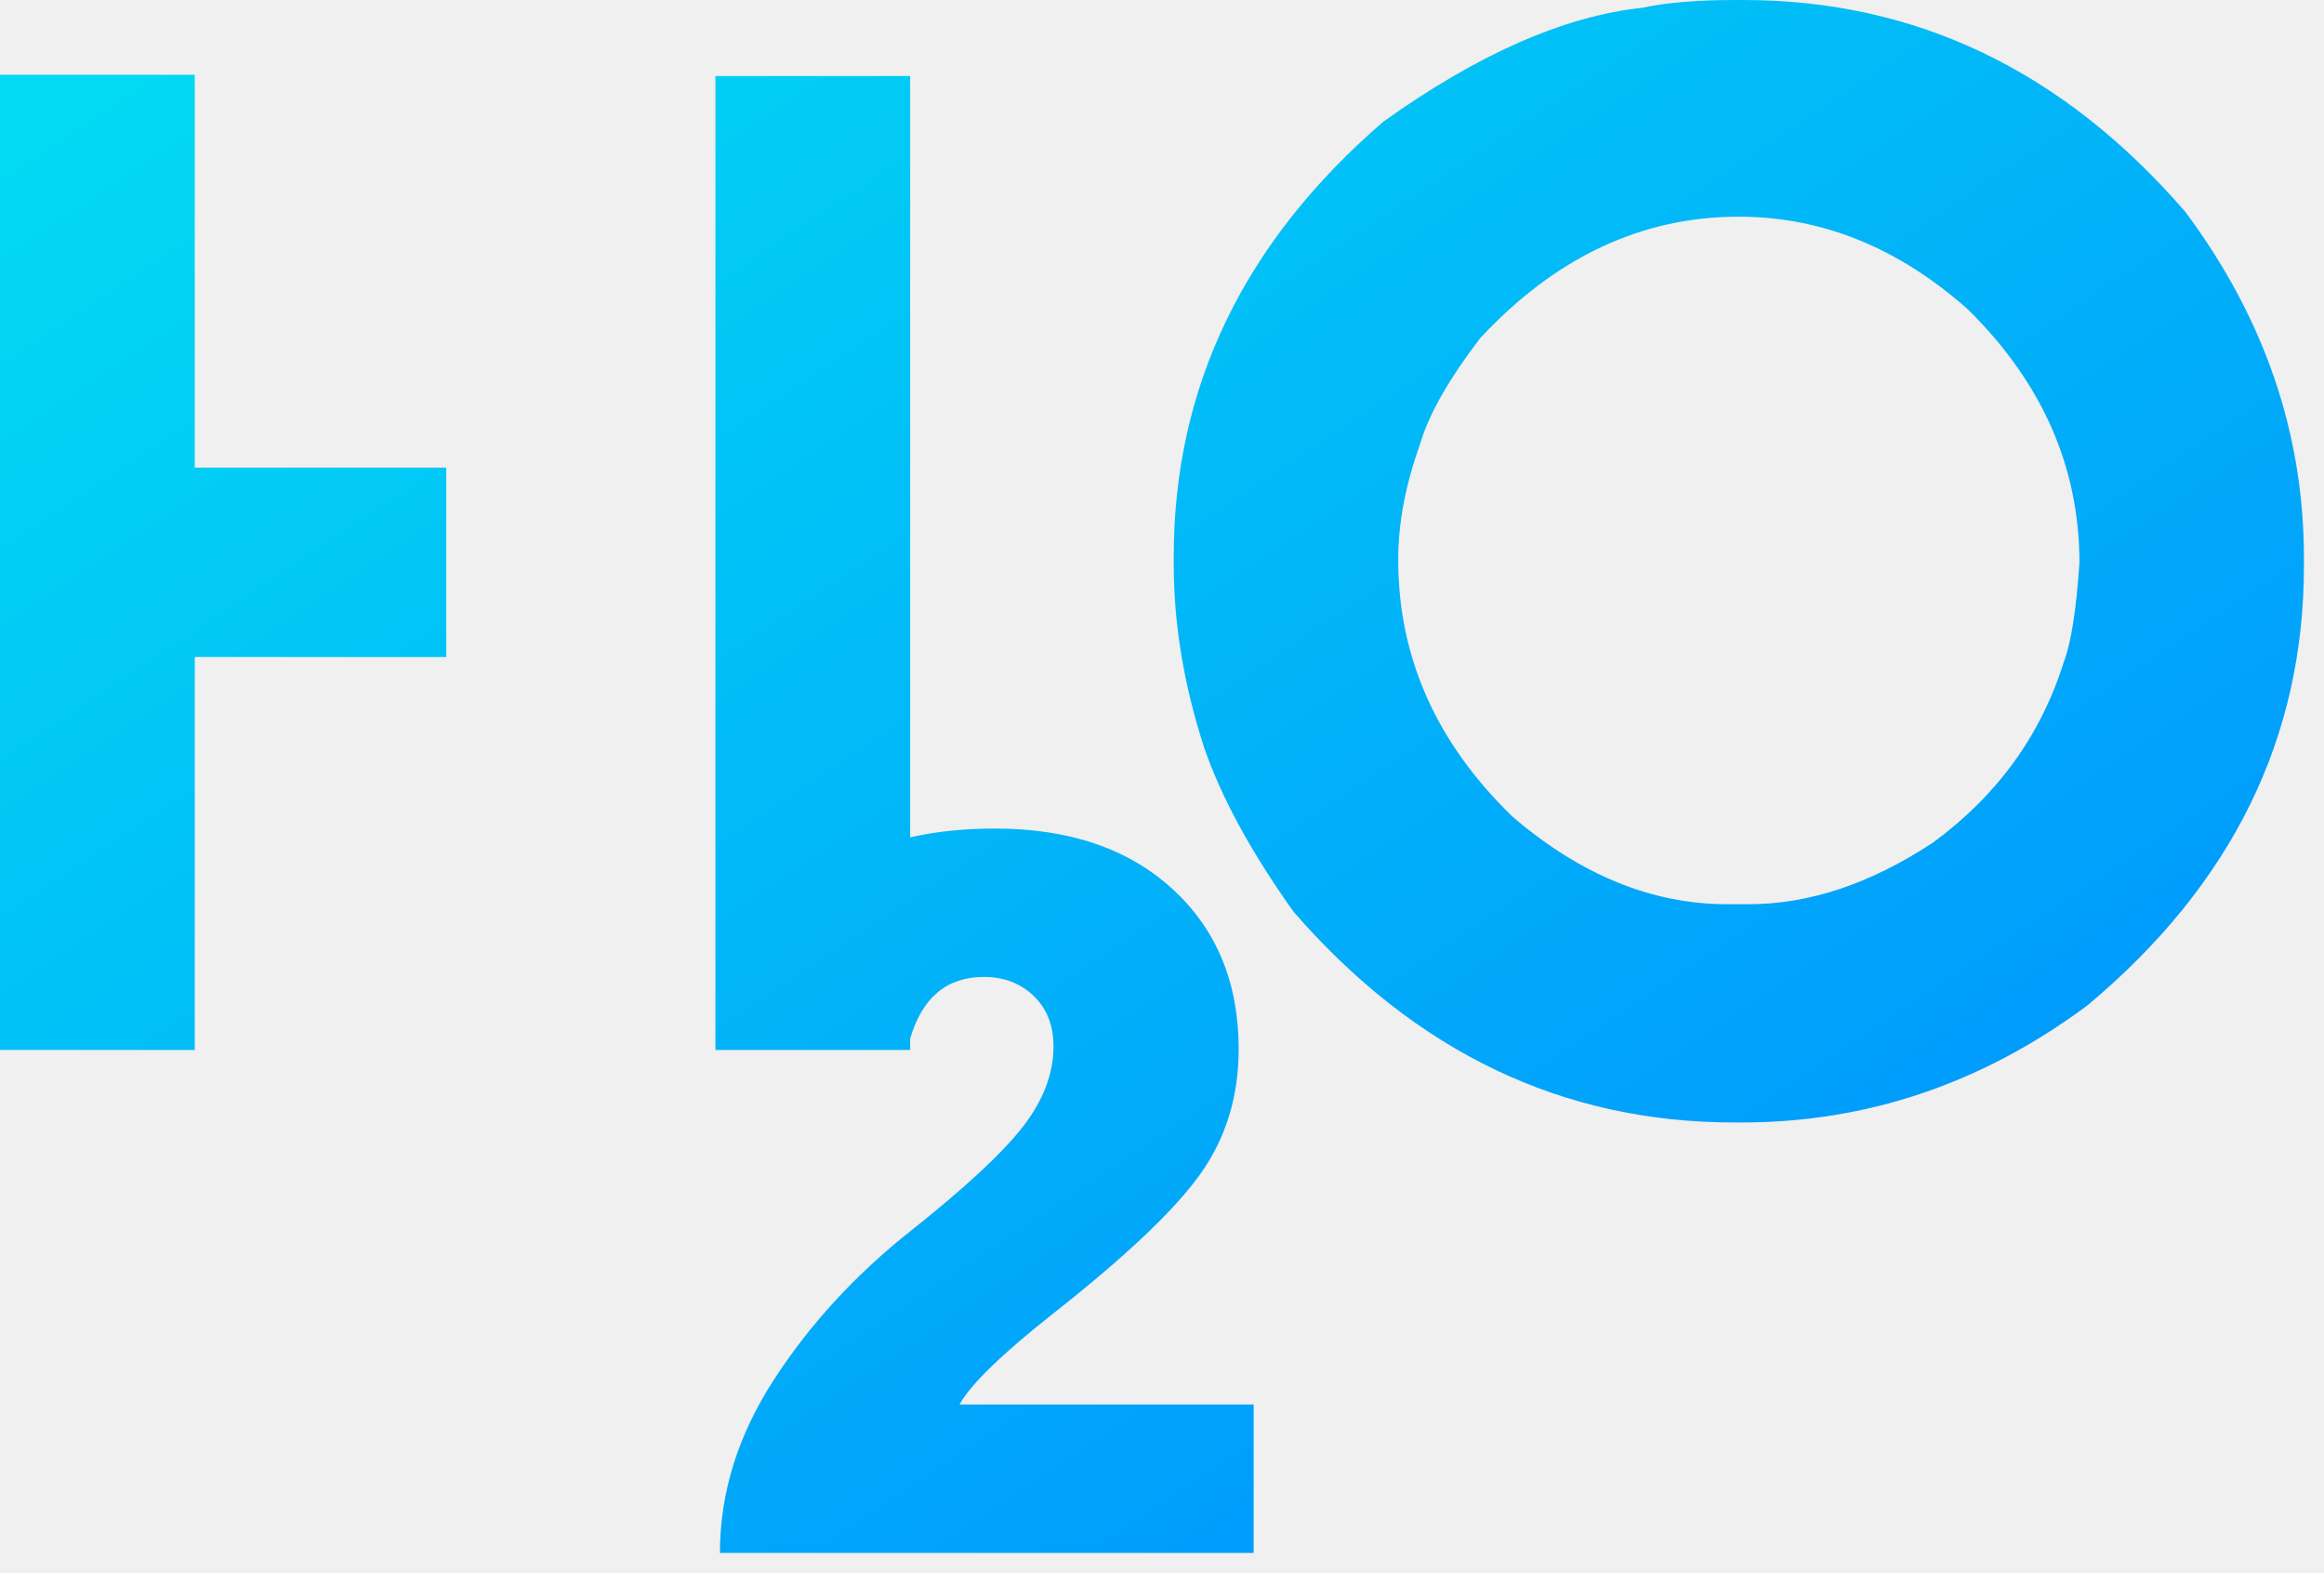
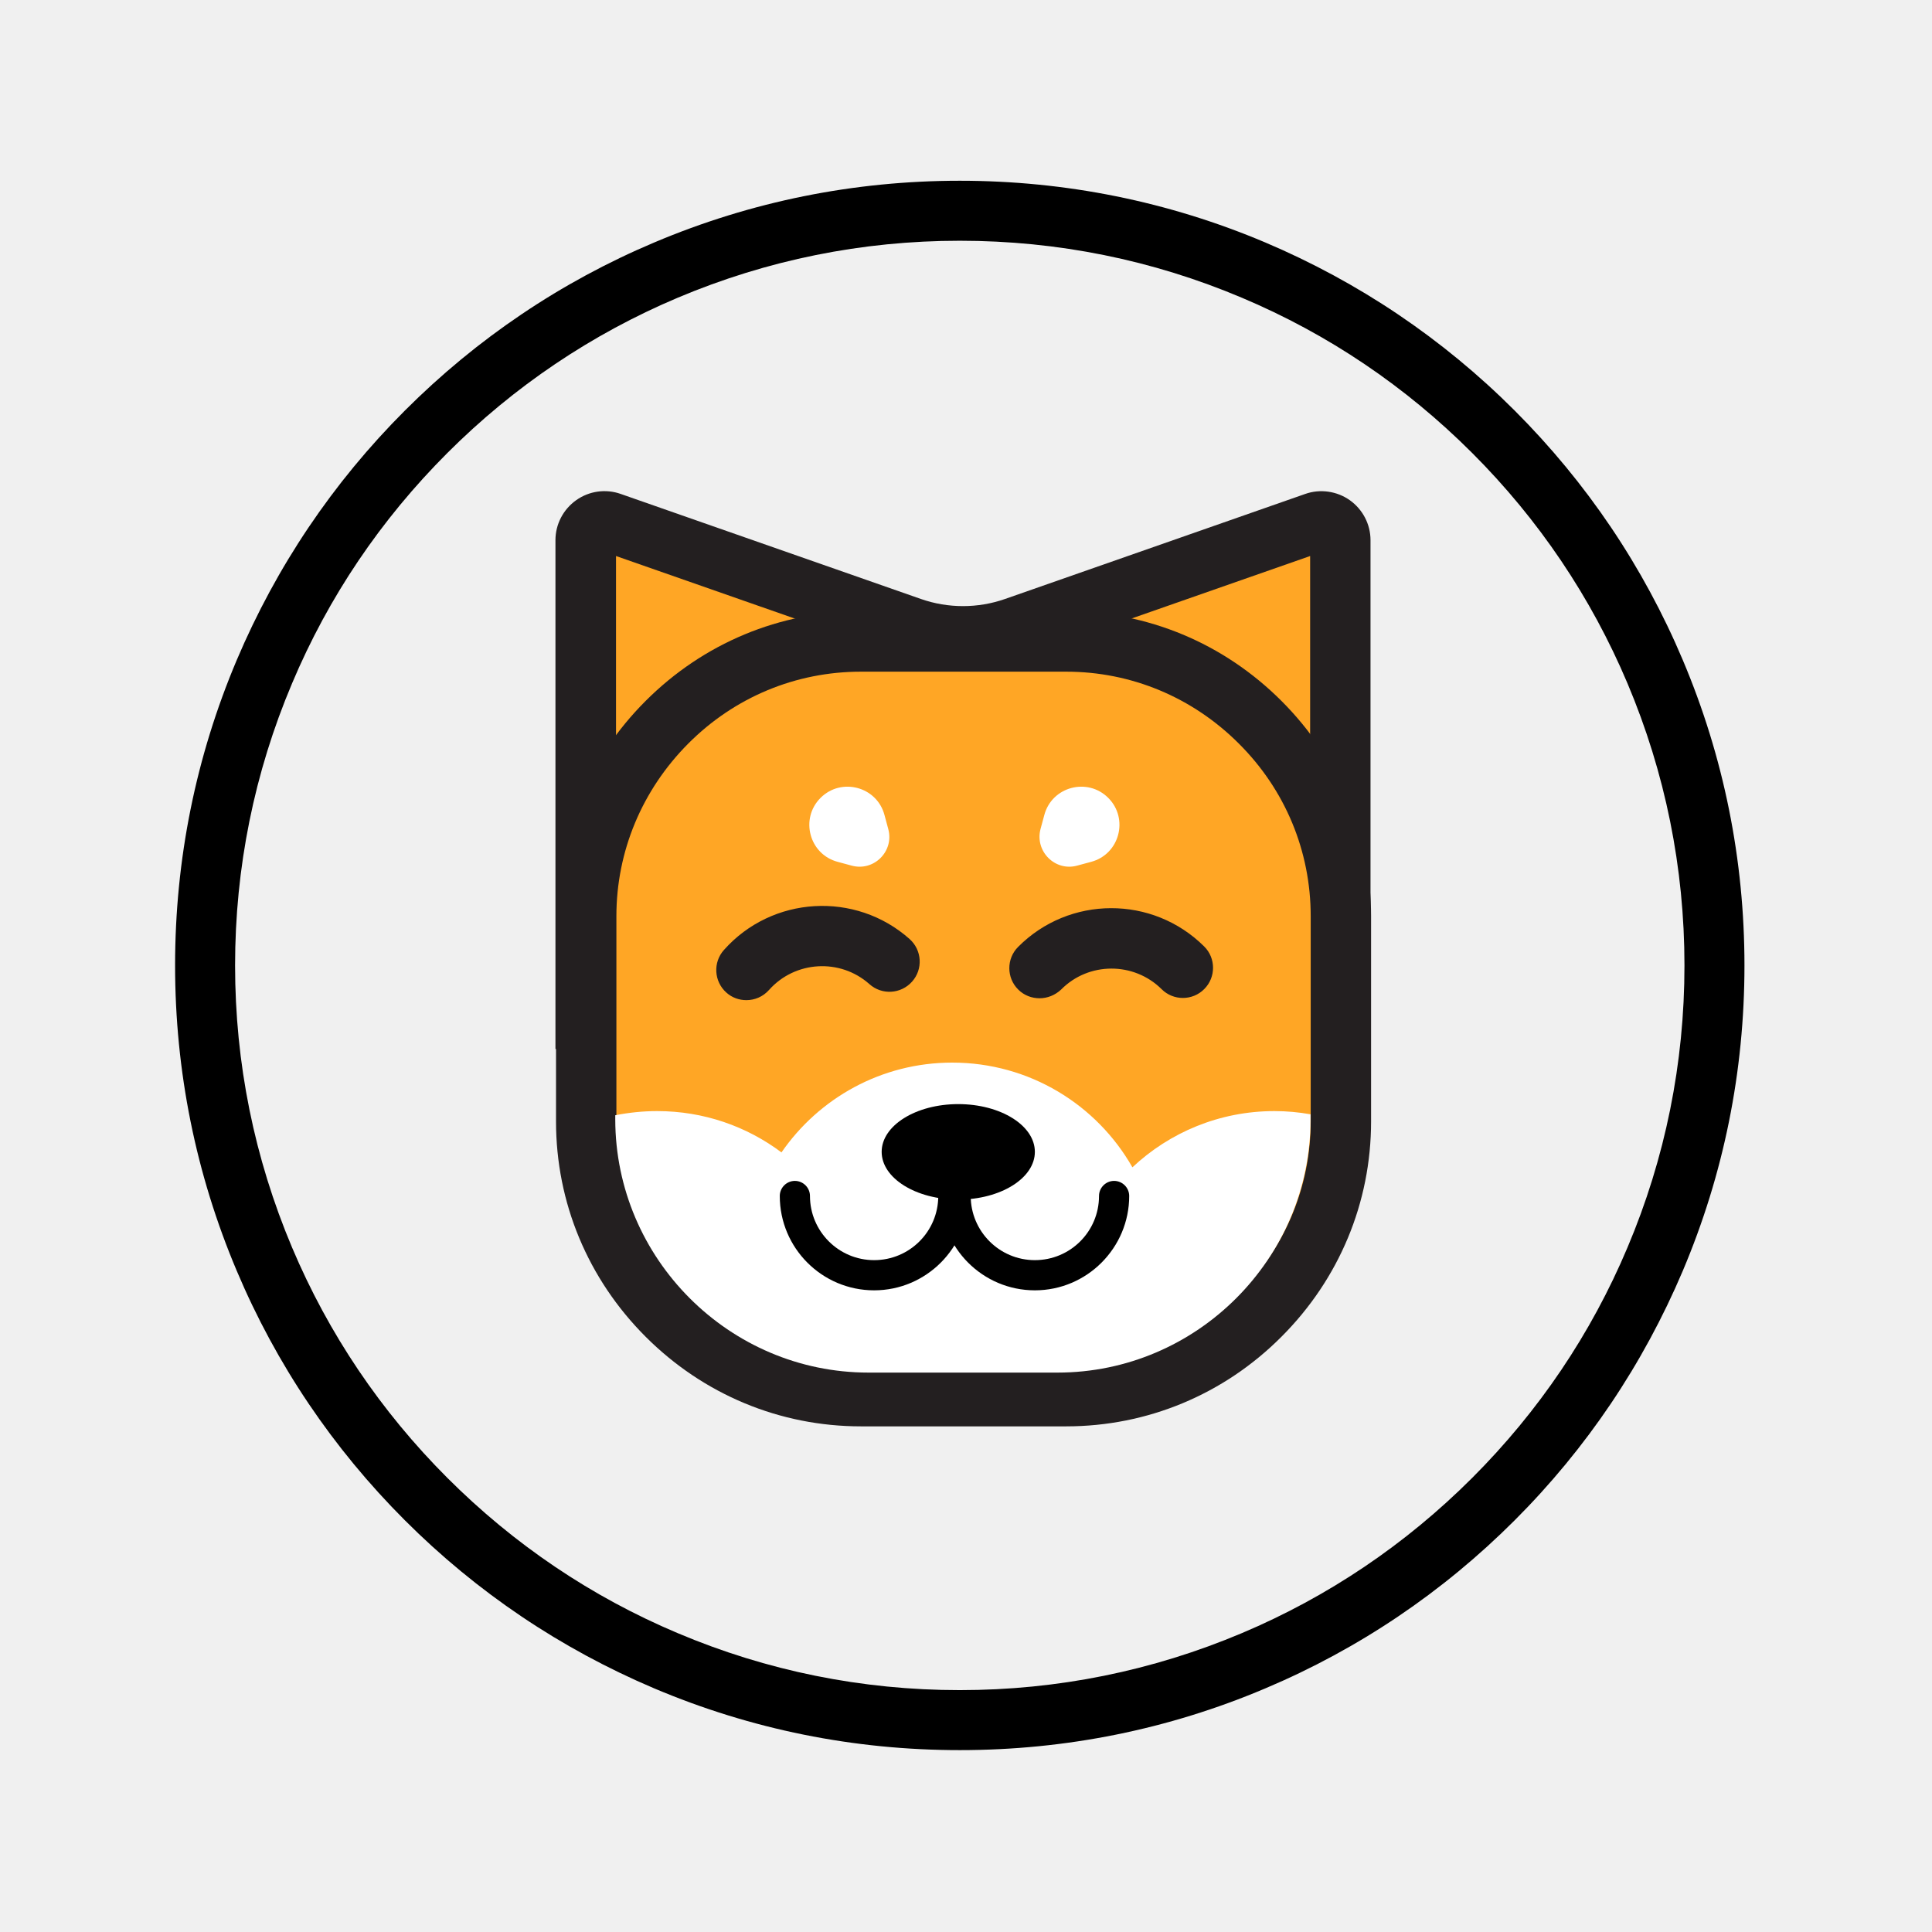
- <svg xmlns="http://www.w3.org/2000/svg" width="99px" height="67px" viewBox="0 0 99 67" version="1.1">
+ <svg xmlns="http://www.w3.org/2000/svg" t="1553763741040" class="icon" style="" viewBox="0 0 1024 1024" version="1.1" p-id="5881" width="80" height="80">
  <defs>
-     <linearGradient x1="100%" y1="100%" x2="0%" y2="0%" id="linearGradient-1">
-       <stop stop-color="#0089FF" offset="0%" />
-       <stop stop-color="#02DEF2" offset="100%" />
-     </linearGradient>
+     <style type="text/css" />
  </defs>
-   <g id="logo" stroke="none" stroke-width="1" fill="none" fill-rule="evenodd">
-     <path d="M0,3.183 L8.297,3.183 L8.297,19.92 L19.01,19.92 L19.01,27.987 L8.297,27.987 L8.297,44.725 L0,44.725 L0,3.183 Z M38.772,35.667 L38.772,3.24 L30.476,3.24 L30.476,44.725 L38.772,44.725 L38.772,44.244 C39.282,42.491 40.331,41.614 41.92,41.614 C42.771,41.614 43.476,41.885 44.037,42.426 C44.598,42.968 44.878,43.683 44.878,44.572 C44.878,45.732 44.443,46.873 43.573,47.994 C42.703,49.116 41.098,50.604 38.759,52.46 C36.42,54.316 34.486,56.424 32.959,58.782 C31.432,61.141 30.668,63.596 30.668,66.148 L53.404,66.148 L53.404,59.826 L40.876,59.826 C41.34,58.976 42.674,57.68 44.878,55.94 C47.971,53.504 50.059,51.523 51.142,49.995 C52.225,48.468 52.766,46.699 52.766,44.688 C52.766,41.866 51.828,39.594 49.953,37.873 C48.078,36.153 45.555,35.292 42.384,35.292 C41.071,35.292 39.867,35.417 38.772,35.667 Z M73.939,0 L74.271,0 C81.62,0 87.896,3.01 93.098,9.031 C96.462,13.547 98.145,18.461 98.145,23.773 L98.145,24.105 C98.145,31.454 95.068,37.697 88.914,42.832 C84.443,46.152 79.54,47.812 74.205,47.812 L73.873,47.812 C66.568,47.812 60.315,44.824 55.113,38.848 C53.298,36.302 52.025,33.967 51.295,31.842 C50.432,29.186 50,26.585 50,24.039 L50,23.707 C50,16.491 52.977,10.315 58.932,5.18 C62.96,2.302 66.635,0.686 69.955,0.332 C70.973,0.111 72.301,0 73.939,0 Z M59.562,23.84 C59.562,28.001 61.189,31.654 64.443,34.797 C67.343,37.276 70.387,38.516 73.574,38.516 L74.504,38.516 C77.072,38.516 79.684,37.641 82.34,35.893 C85.085,33.878 86.944,31.311 87.918,28.189 C88.228,27.37 88.449,25.965 88.582,23.973 C88.582,19.9 86.999,16.303 83.834,13.182 C80.868,10.548 77.614,9.23 74.072,9.23 C69.933,9.23 66.258,10.957 63.049,14.41 C61.699,16.181 60.846,17.686 60.492,18.926 C59.872,20.652 59.562,22.29 59.562,23.84 Z" id="Combined-Shape" fill="url(#linearGradient-1)" />
-   </g>
+   <path d="M508.7 927.6c-56.2 0-110.6-11-161.9-32.7-49.5-21-94-50.9-132.2-89.1-38.2-38.2-68.2-82.7-89.1-132.2-21.7-51.3-32.7-105.8-32.7-161.9 0-56.2 11-110.6 32.7-161.9 21-49.5 50.9-94 89.1-132.2 38.2-38.2 82.7-68.2 132.2-89.1 51.3-21.7 105.8-32.7 161.9-32.7s110.6 11 161.9 32.7c49.5 21 94 50.9 132.2 89.1 38.2 38.2 68.2 82.7 89.1 132.2 21.7 51.3 32.7 105.8 32.7 161.9 0 56.2-11 110.6-32.7 161.9-21 49.5-50.9 94-89.1 132.2-38.2 38.2-82.7 68.2-132.2 89.1-51.2 21.7-105.7 32.7-161.9 32.7z m0-800c-51.8 0-102.1 10.2-149.5 30.2-45.7 19.3-86.8 47-122.1 82.3s-63 76.3-82.3 122.1c-20 47.3-30.2 97.6-30.2 149.5 0 51.8 10.2 102.1 30.2 149.5 19.3 45.7 47 86.8 82.3 122.1s76.3 63 122.1 82.3c47.3 20 97.6 30.2 149.5 30.2s102.1-10.2 149.5-30.2c45.7-19.3 86.8-47 122.1-82.3s63-76.3 82.3-122.1c20-47.3 30.2-97.6 30.2-149.5 0-51.8-10.2-102.1-30.2-149.5-19.3-45.7-47-86.8-82.3-122.1s-76.3-63-122.1-82.3c-47.3-20-97.6-30.2-149.5-30.2z" fill="" p-id="5882" />
+   <path d="M710.4 540h-400V286.3c0-6.9 6.8-11.7 13.3-9.4l159.2 55.7c17.8 6.2 37.2 6.2 55 0l159.2-55.7c6.5-2.3 13.3 2.6 13.3 9.4V540z" fill="#FFA625" p-id="5883" />
+   <path d="M726.4 556h-432V286.3c0-8.4 4.1-16.3 11-21.2 6.9-4.9 15.7-6.1 23.6-3.3l159.2 55.7c14.3 5 30.1 5 44.4 0l159.2-55.7c7.9-2.8 16.8-1.5 23.6 3.3 6.9 4.9 11 12.8 11 21.2V556z m-400-32h368V294.7l-151.2 52.9c-21.1 7.4-44.4 7.4-65.5 0l-151.2-52.9V524z" fill="#231F20" p-id="5884" />
+   <path d="M565.1 740H456.3c-80.1 0-145.6-65.5-145.6-145.6V485.6c0-80.1 65.5-145.6 145.6-145.6h108.8c80.1 0 145.6 65.5 145.6 145.6v108.8c0 80.1-65.5 145.6-145.6 145.6z" fill="#FFA625" p-id="5885" />
+   <path d="M565.1 756H456.3c-43 0-83.5-16.9-114.1-47.5-30.6-30.6-47.5-71.1-47.5-114.1V485.6c0-43 16.9-83.5 47.5-114.1S413.3 324 456.3 324h108.8c43 0 83.5 16.9 114.1 47.5 30.6 30.6 47.5 71.1 47.5 114.1v108.8c0 43-16.9 83.5-47.5 114.1-30.5 30.6-71.1 47.5-114.1 47.5zM456.3 356c-34.5 0-67 13.5-91.5 38.1s-38.1 57.1-38.1 91.5v108.8c0 34.5 13.5 67 38.1 91.5 24.6 24.6 57.1 38.1 91.5 38.1h108.8c34.5 0 67-13.5 91.5-38.1 24.6-24.6 38.1-57.1 38.1-91.5V485.6c0-34.5-13.5-67-38.1-91.5-24.6-24.6-57.1-38.1-91.5-38.1H456.3z" fill="#231F20" p-id="5886" />
+   <path d="M460.3 727.5h100.2c73.8 0 134.1-60.4 134.1-134.1v-2.8c-6.2-1.1-12.6-1.7-19.1-1.7-29.1 0-55.6 11.3-75.3 29.8-18.9-33.2-54.6-55.5-95.5-55.5-37.6 0-70.7 18.9-90.5 47.6-18.4-13.8-41.2-21.9-65.9-21.9-7.6 0-15 0.8-22.2 2.2v2.2c0.1 73.8 60.4 134.2 134.2 134.2z" fill="#FFFFFF" p-id="5887" />
+   <path d="M467.3 610.5a40.6 25.3 0 1 0 81.2 0 40.6 25.3 0 1 0-81.2 0Z" fill="" p-id="5888" />
+   <path d="M470.8 439.4l-2-7.4c-4-15.1-22.9-20.1-33.9-9.1-11 11-6 29.9 9.1 33.9l7.4 2c11.8 3.2 22.6-7.6 19.4-19.4zM551.5 439.4l2-7.4c4-15.1 22.9-20.1 33.9-9.1 11 11 6 29.9-9.1 33.9l-7.4 2c-11.7 3.2-22.5-7.6-19.4-19.4z" fill="#FFFFFF" p-id="5889" />
+   <path d="M463.3 683.9c-27.6 0-50-22.4-50-50 0-4.4 3.6-8 8-8s8 3.6 8 8c0 18.7 15.2 34 34 34s34-15.2 34-34c0-4.4 3.6-8 8-8s8 3.6 8 8c0 27.5-22.4 50-50 50z" fill="" p-id="5890" />
+   <path d="M548.5 683.9c-27.6 0-50-22.4-50-50 0-4.4 3.6-8 8-8s8 3.6 8 8c0 18.7 15.2 34 34 34s34-15.2 34-34c0-4.4 3.6-8 8-8s8 3.6 8 8c0 27.5-22.4 50-50 50z" fill="" p-id="5891" />
+   <path d="M395.6 530.1c-3.8 0-7.6-1.3-10.6-4-6.6-5.9-7.2-16-1.3-22.6 25.5-28.7 69.7-31.3 98.4-5.8 6.6 5.9 7.2 16 1.3 22.6-5.9 6.6-16 7.2-22.6 1.3-15.5-13.8-39.4-12.4-53.2 3.1-3.2 3.6-7.6 5.4-12 5.4zM551 529.1c-4.1 0-8.2-1.5-11.3-4.6-6.3-6.2-6.3-16.4-0.1-22.6 27.1-27.3 71.3-27.4 98.6-0.3 6.3 6.2 6.3 16.4 0.1 22.6-6.2 6.3-16.4 6.3-22.6 0.1-14.7-14.6-38.7-14.6-53.3 0.2-3.2 3-7.3 4.6-11.4 4.6z" fill="#231F20" p-id="5892" />
</svg>
